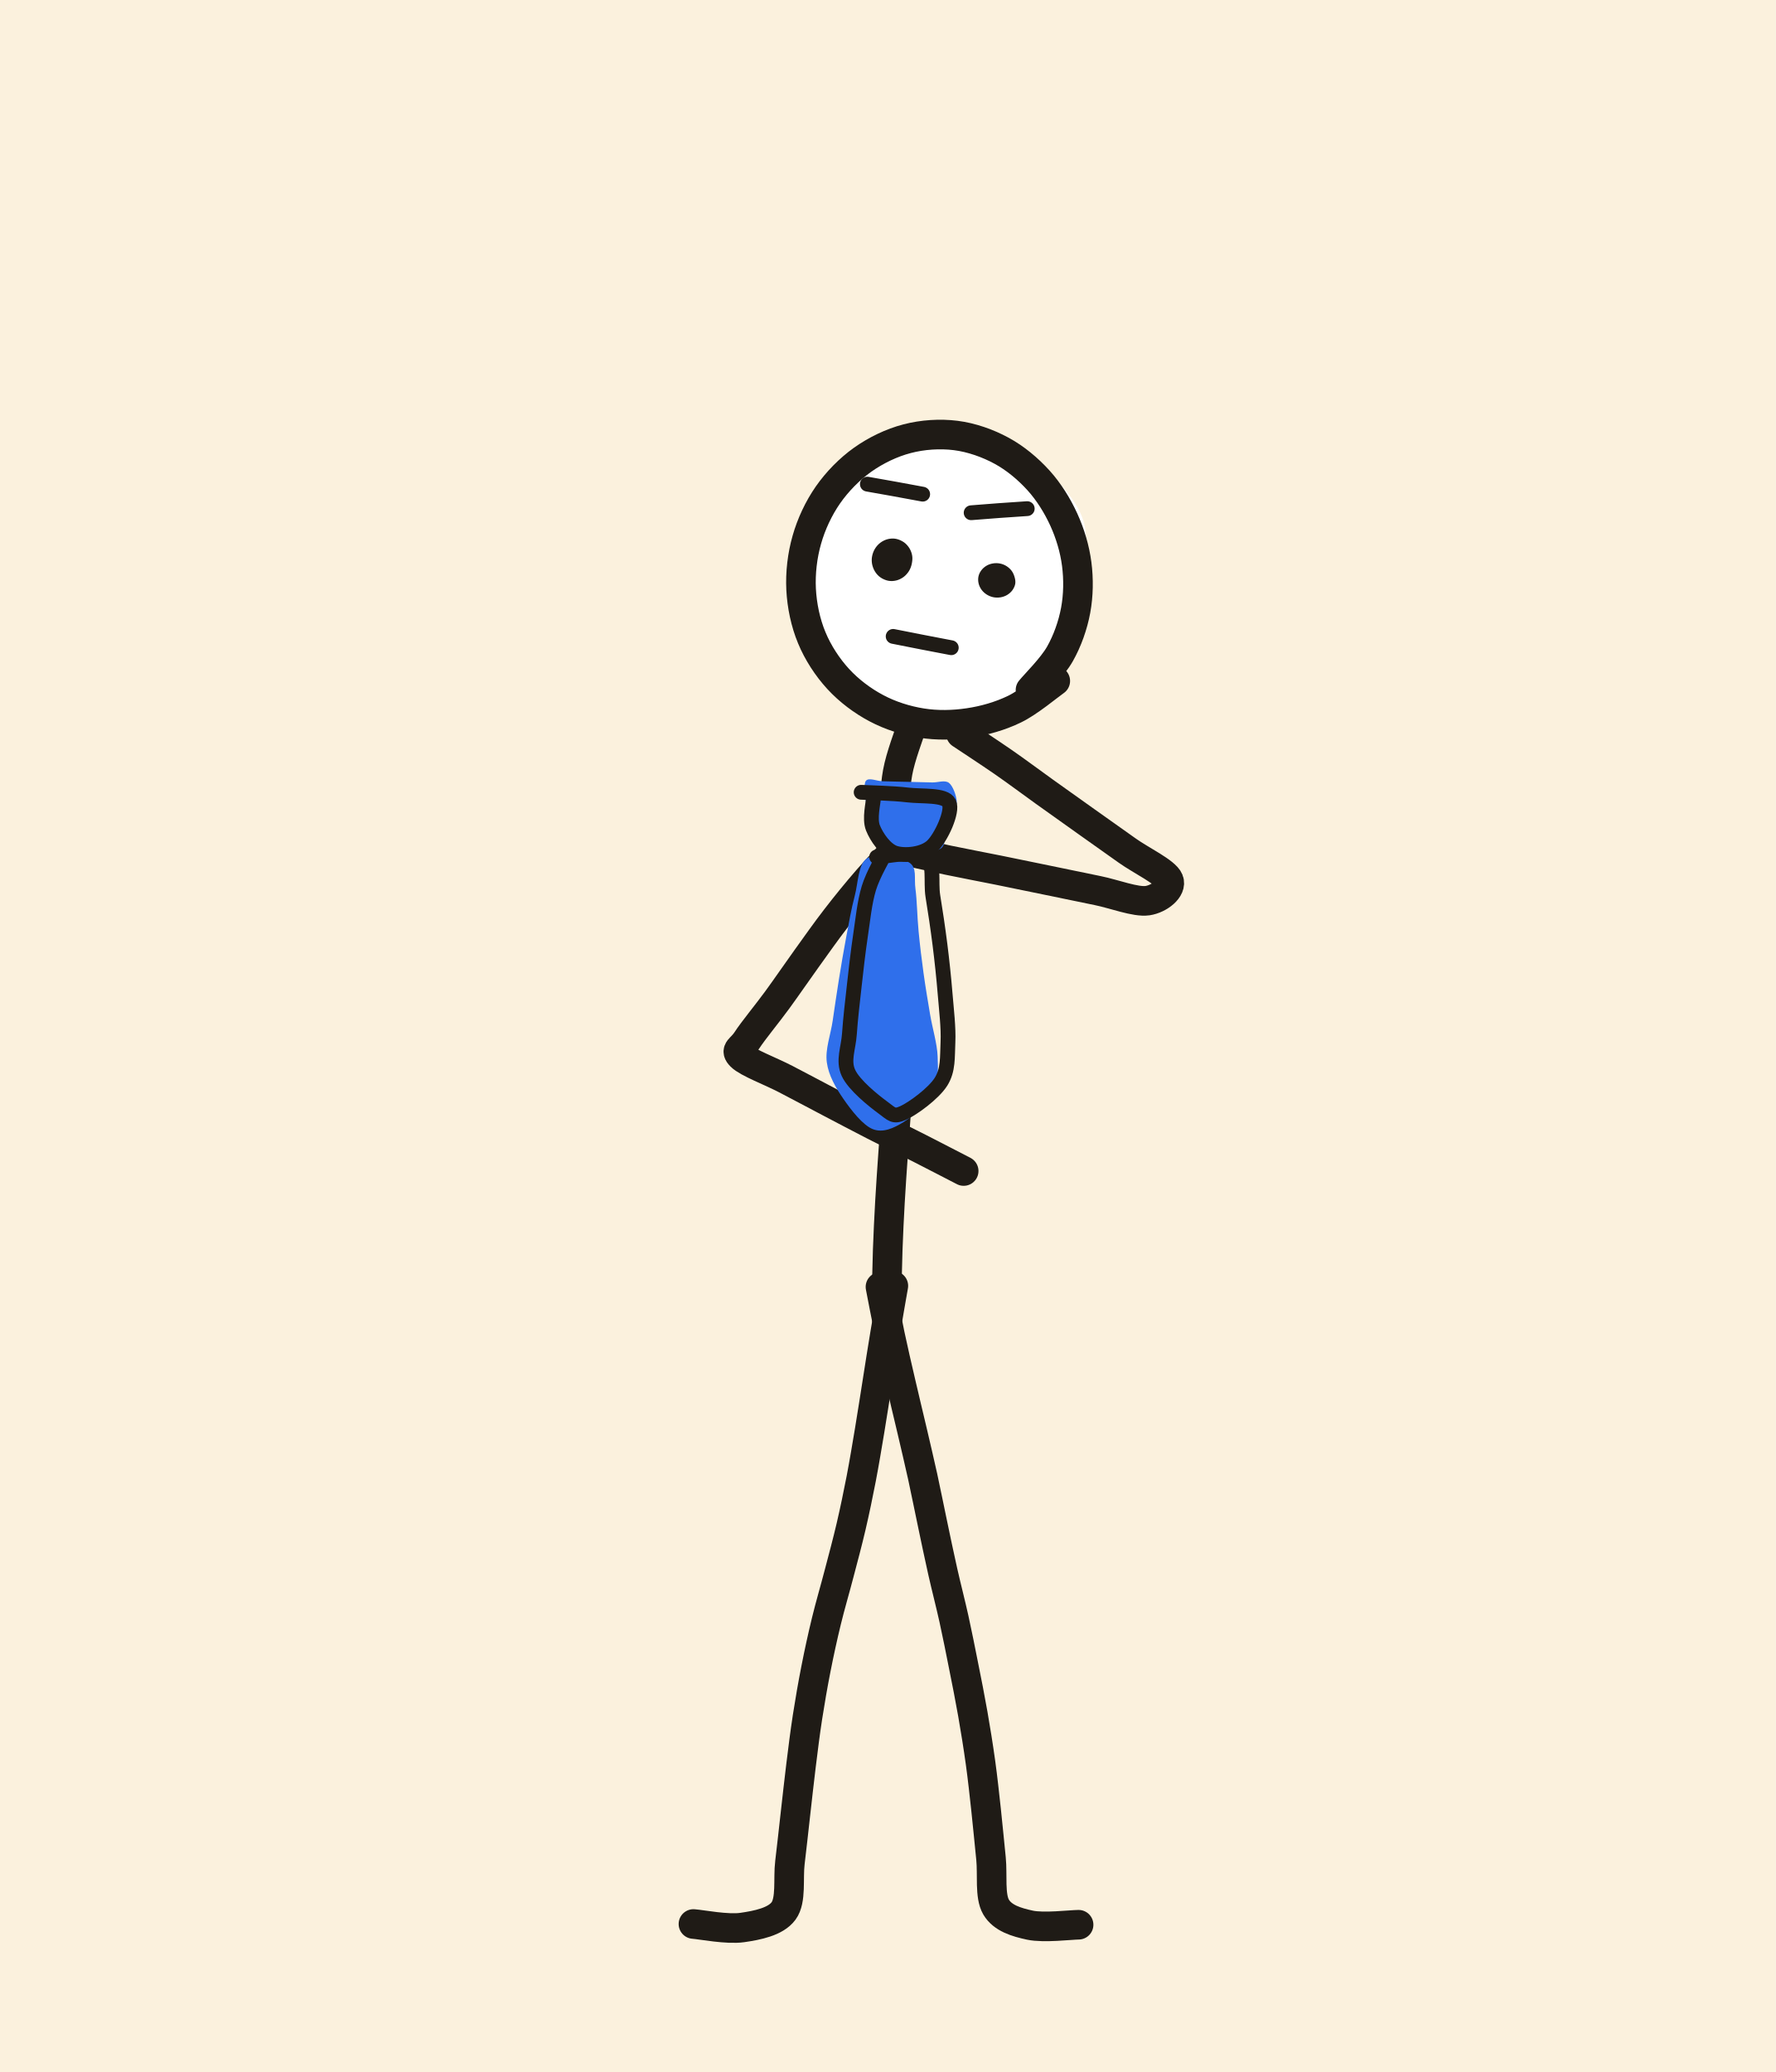
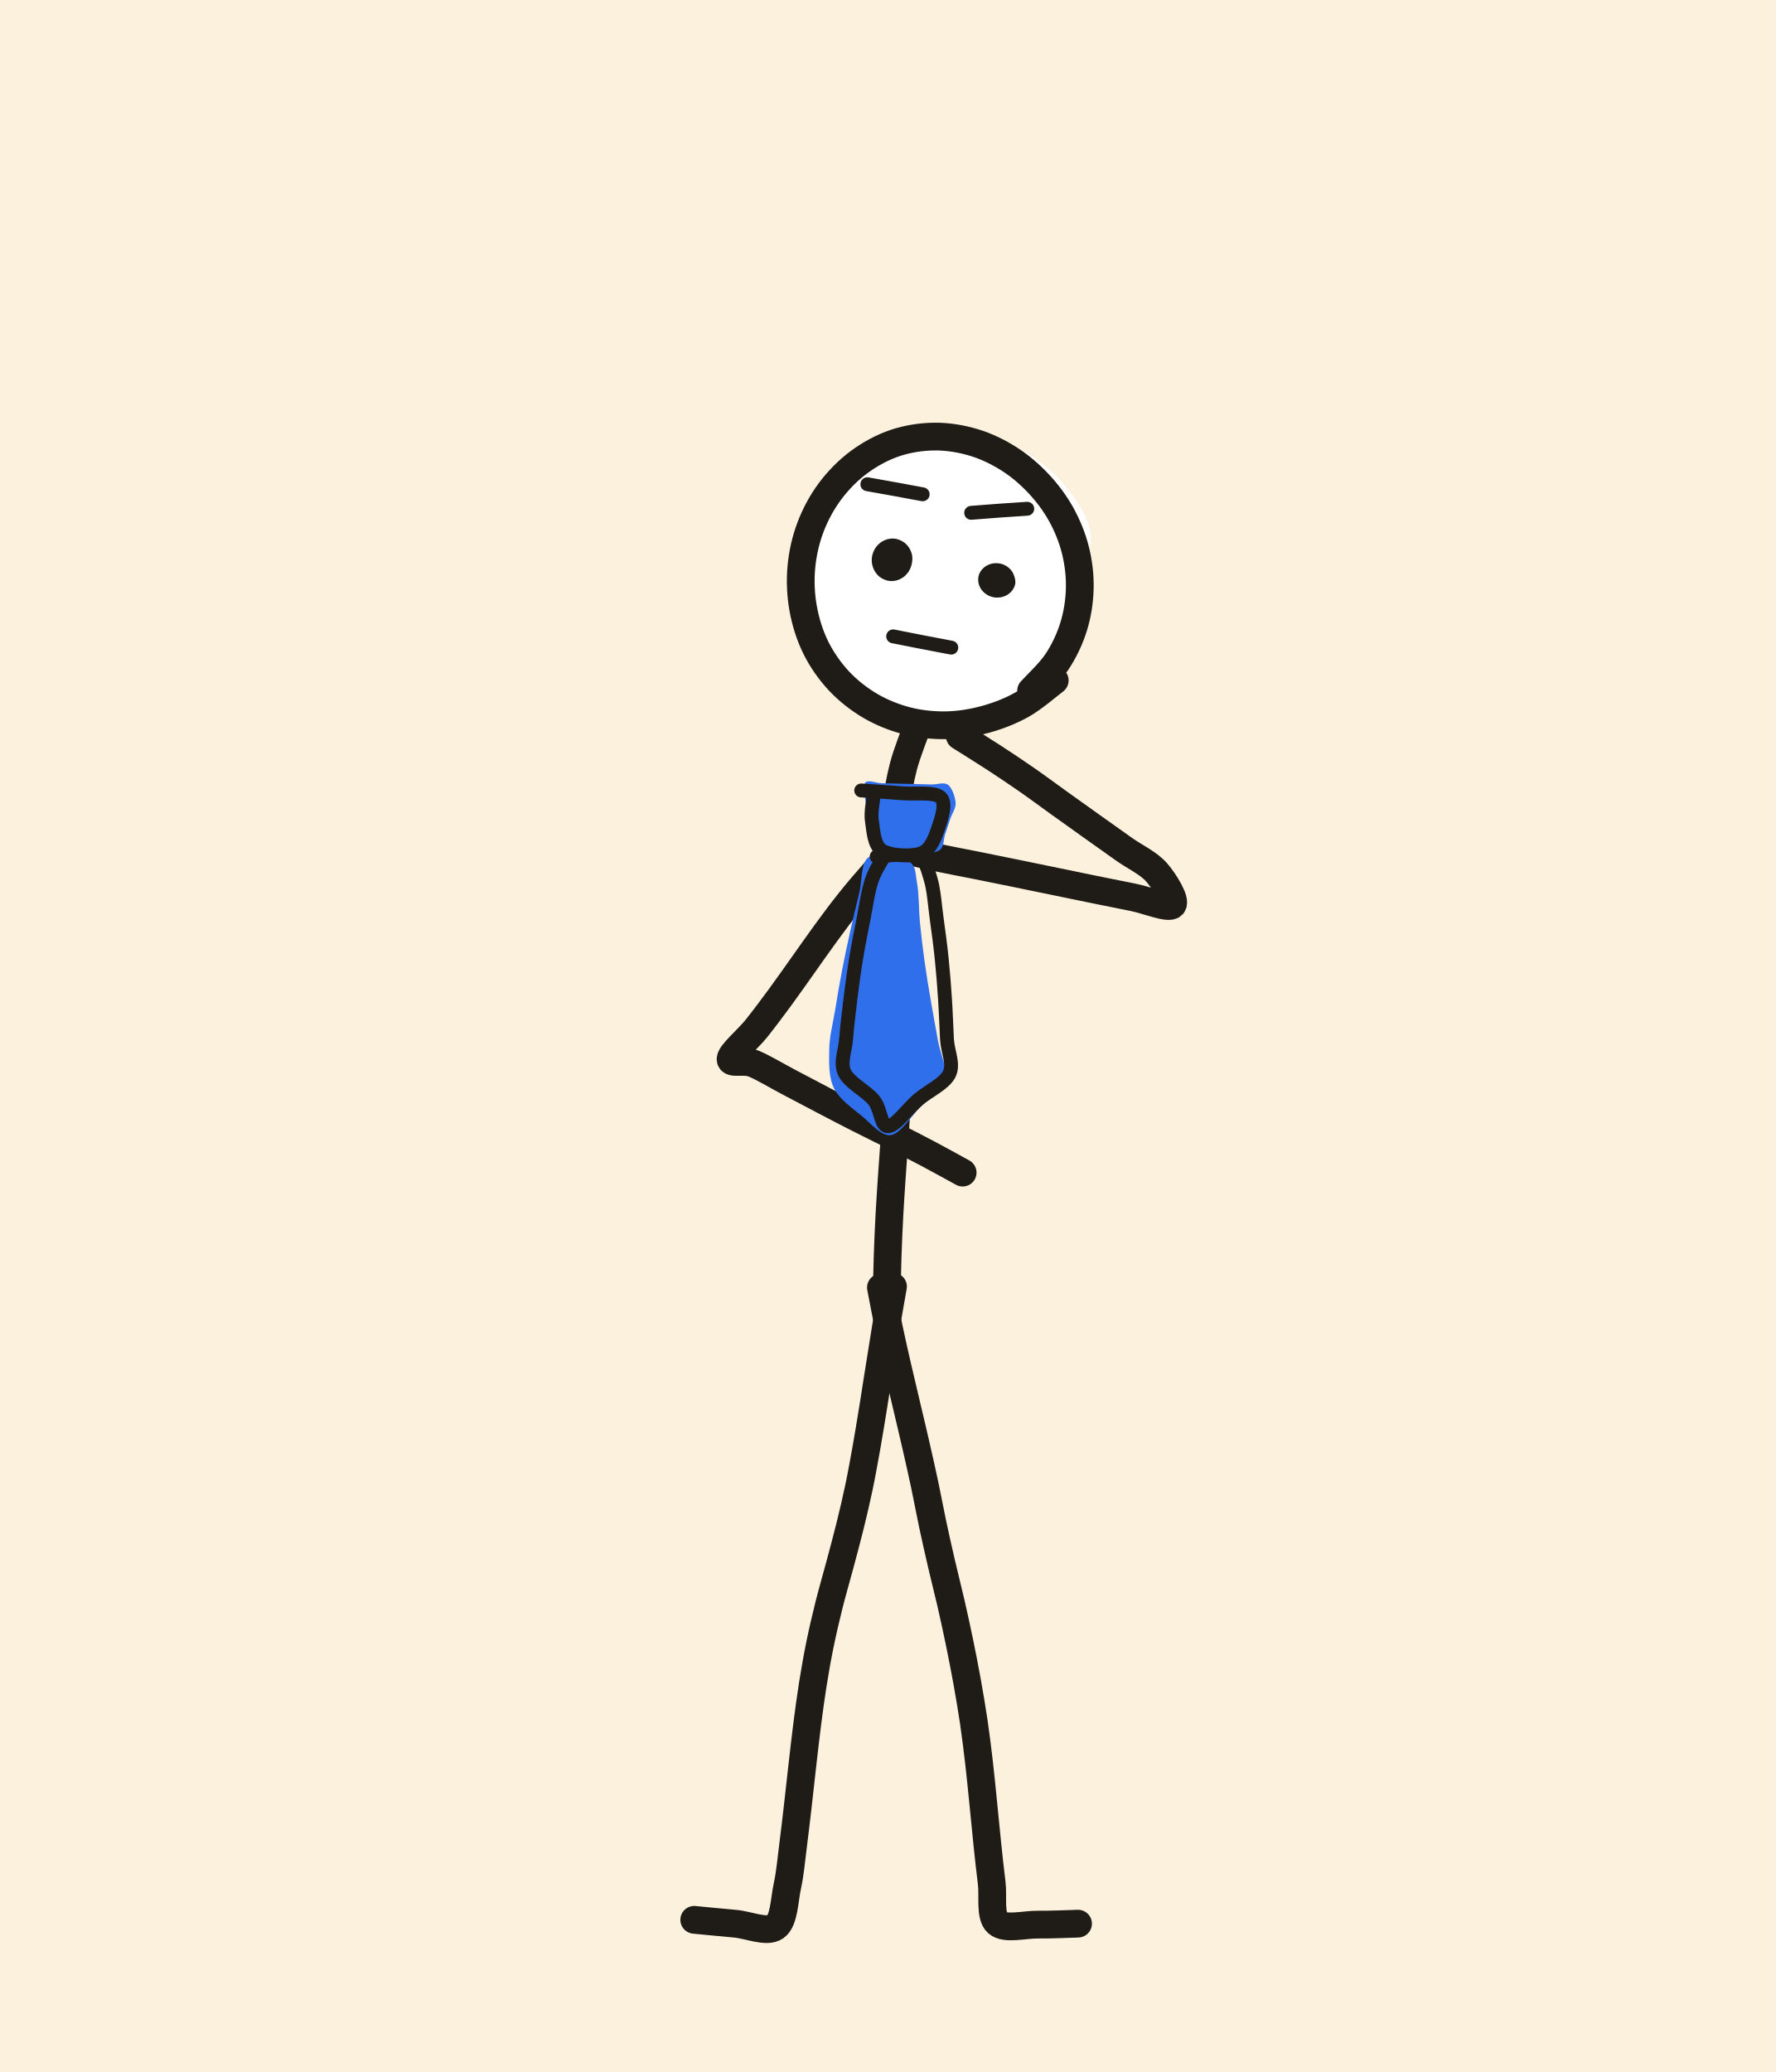
- <svg xmlns="http://www.w3.org/2000/svg" width="480" height="560" viewBox="0 0 480 560">
+ <svg xmlns="http://www.w3.org/2000/svg" width="768" height="896" viewBox="0 0 768 896">
  <g stroke-linecap="round" stroke-linejoin="round">
-     <rect x="0" y="0" width="480" height="560" fill="#FBF1DD" />
-     <path d="M241.46 347.53C241.08 349.7 239.93 356.19 239.21 360.54C238.48 364.88 237.82 369.23 237.13 373.58C236.44 377.93 235.77 382.28 235.05 386.62C234.32 390.96 233.61 395.3 232.78 399.62C231.94 403.94 231.05 408.25 230.05 412.54C229.05 416.83 227.9 421.09 226.78 425.35C225.67 429.62 224.41 433.84 223.37 438.12C222.33 442.4 221.39 446.72 220.54 451.04C219.69 455.36 218.94 459.69 218.26 464.04C217.59 468.39 217.05 472.76 216.51 477.13C215.97 481.49 215.5 485.88 215 490.25C214.5 494.63 214.04 499.01 213.51 503.38C212.97 507.75 213.94 513.54 211.79 516.47C209.64 519.4 204.69 520.36 200.63 520.95C196.56 521.54 189.63 520.16 187.43 520" fill="none" stroke="#1F1B16" stroke-width="8" />
-     <path d="M237.98 347.81C238.4 349.96 239.62 356.4 240.52 360.68C241.43 364.96 242.42 369.22 243.41 373.48C244.39 377.75 245.43 382 246.43 386.26C247.42 390.52 248.44 394.78 249.38 399.05C250.31 403.32 251.15 407.61 252.06 411.89C252.96 416.17 253.85 420.45 254.81 424.72C255.77 428.99 256.89 433.25 257.84 437.53C258.78 441.81 259.63 446.1 260.48 450.39C261.34 454.68 262.2 458.98 262.95 463.28C263.7 467.59 264.4 471.91 265 476.24C265.6 480.57 266.07 484.93 266.54 489.28C267.02 493.63 267.41 497.99 267.86 502.35C268.3 506.71 267.47 512.42 269.23 515.42C270.99 518.41 274.69 519.52 278.41 520.32C282.13 521.11 289.34 520.22 291.53 520.2" fill="none" stroke="#1F1B16" stroke-width="8" />
-     <path d="M239.63 350.64C239.68 348.49 239.79 342.06 239.94 337.77C240.09 333.49 240.3 329.2 240.54 324.92C240.78 320.64 241.09 316.36 241.38 312.08C241.67 307.79 242.01 303.51 242.3 299.23C242.58 294.95 242.88 290.67 243.11 286.39C243.33 282.1 243.57 277.82 243.62 273.53C243.67 269.24 243.57 264.95 243.42 260.65C243.27 256.35 242.97 252.05 242.73 247.75C242.5 243.45 242.18 239.15 242.01 234.85C241.84 230.55 241.61 226.32 241.71 221.97C241.81 217.61 241.85 213 242.63 208.73C243.4 204.47 245.75 198.42 246.38 196.36" fill="none" stroke="#1F1B16" stroke-width="8" />
-     <path d="M243.72 227.76C242.19 229.42 237.49 234.3 234.53 237.71C231.57 241.12 228.72 244.62 225.96 248.2C223.19 251.78 220.59 255.5 217.94 259.18C215.3 262.85 212.74 266.61 210.07 270.27C207.4 273.93 203.54 278.59 201.91 281.12C200.28 283.65 198.55 283.69 200.29 285.44C202.03 287.19 208.33 289.54 212.34 291.63C216.34 293.71 220.33 295.84 224.32 297.94C228.32 300.03 232.31 302.15 236.33 304.21C240.35 306.27 244.41 308.24 248.43 310.29C252.45 312.33 258.46 315.46 260.47 316.49" fill="none" stroke="#1F1B16" stroke-width="8" />
-     <path d="M242.84 229.51C245.08 230.01 251.78 231.54 256.27 232.48C260.75 233.42 265.26 234.25 269.75 235.16C274.24 236.07 278.73 237 283.21 237.92C287.7 238.84 292.19 239.78 296.68 240.7C301.17 241.61 306.95 243.88 310.15 243.42C313.36 242.95 316.81 240.16 315.9 237.91C315 235.66 308.45 232.58 304.72 229.92C300.98 227.26 297.24 224.62 293.51 221.97C289.77 219.31 286.04 216.66 282.31 213.99C278.59 211.32 274.92 208.57 271.16 205.96C267.39 203.35 261.63 199.59 259.72 198.31" fill="none" stroke="#1F1B16" stroke-width="8" />
-     <path d="M234.39 231.95C236.84 230.45 243.58 231.75 245.76 233.13C247.94 234.52 247.02 237.19 247.44 240.27C247.86 243.36 247.91 247.87 248.28 251.66C248.64 255.44 249.1 259.22 249.62 262.99C250.14 266.76 250.78 270.51 251.41 274.27C252.05 278.02 253.3 282.05 253.43 285.52C253.56 289 253.74 292.16 252.2 295.11C250.67 298.07 246.92 301.59 244.21 303.27C241.5 304.95 238.65 306.23 235.95 305.19C233.24 304.15 230.06 300.03 227.98 297.02C225.9 294.01 223.96 290.67 223.48 287.14C222.99 283.61 224.53 279.6 225.07 275.84C225.62 272.08 226.17 268.31 226.77 264.55C227.38 260.8 228 257.05 228.71 253.31C229.41 249.58 230.08 245.7 231.02 242.14C231.97 238.58 231.93 233.45 234.39 231.95Z" fill="#2F6FEB" />
-     <path d="M236.95 231.61C239.16 231.58 247.66 229.65 250.19 231.42C252.73 233.18 251.51 238.23 252.15 242.22C252.8 246.2 253.51 250.94 254.06 255.31C254.61 259.69 255.08 264.07 255.44 268.47C255.8 272.86 256.4 277.7 256.22 281.69C256.03 285.67 256.35 289.19 254.33 292.38C252.31 295.57 246.72 299.64 244.1 300.81C241.49 301.97 241.1 301.15 238.64 299.34C236.17 297.53 230.82 293.27 229.31 289.95C227.8 286.63 229.32 283.37 229.59 279.41C229.86 275.45 230.42 270.6 230.92 266.21C231.41 261.82 231.9 257.43 232.55 253.07C233.21 248.71 233.66 243.91 234.84 240.04C236.03 236.17 238.85 231.55 239.65 229.85" fill="none" stroke="#1F1B16" stroke-width="4" />
-     <path d="M234.04 211.04C234.79 210.06 237.03 211.11 238.53 211.15C240.03 211.18 241.52 211.22 243.02 211.26C244.51 211.29 246.01 211.33 247.5 211.36C249 211.4 250.5 211.44 251.99 211.47C253.49 211.51 255.38 210.74 256.48 211.58C257.58 212.43 258.47 215 258.59 216.53C258.71 218.07 257.65 219.37 257.18 220.79C256.71 222.21 256.24 223.63 255.76 225.05C255.29 226.47 255.56 228.38 254.33 229.3C253.1 230.23 250.13 230.41 248.39 230.59C246.66 230.76 245.4 230.45 243.91 230.37C242.42 230.29 240.74 230.88 239.43 230.12C238.12 229.35 236.79 227.23 236.06 225.77C235.33 224.32 235.39 222.86 235.06 221.4C234.73 219.94 234.24 218.74 234.07 217.02C233.9 215.29 233.3 212.01 234.04 211.04Z" fill="#2F6FEB" />
-     <path d="M232.76 214.13C234.85 214.25 241.31 214.37 245.27 214.85C249.23 215.33 255.41 214.7 256.52 217.01C257.63 219.31 254.36 226.42 251.94 228.68C249.52 230.94 244.64 231.4 241.98 230.58C239.31 229.75 236.92 226.22 235.94 223.74C234.95 221.26 236.05 217.03 236.08 215.69" fill="none" stroke="#1F1B16" stroke-width="4" />
-     <path d="M292.96 154.09C292.54 158.52 291.76 163.11 290.29 167.17C288.83 171.22 286.83 175.04 284.16 178.43C281.48 181.83 277.94 185.12 274.25 187.56C270.56 190 266.35 192.04 262.01 193.09C257.66 194.14 252.68 194.51 248.18 193.86C243.68 193.22 238.97 191.48 234.98 189.21C231 186.95 227.17 183.83 224.25 180.3C221.32 176.77 219 172.39 217.44 168.06C215.87 163.72 214.83 158.87 214.85 154.31C214.87 149.74 215.92 144.92 217.55 140.66C219.17 136.4 221.59 132.09 224.6 128.73C227.62 125.37 231.68 122.54 235.65 120.51C239.61 118.49 244.01 117.17 248.38 116.59C252.74 116.01 257.56 116.25 261.84 117.05C266.13 117.84 270.21 119.33 274.09 121.37C277.97 123.41 282 126.07 285.12 129.28C288.23 132.49 291.48 136.5 292.79 140.64C294.1 144.77 293.38 149.67 292.96 154.09Z" fill="#FFFFFF" />
-     <path d="M285.23 184.04C283.4 185.31 278.13 189.76 274.23 191.65C270.34 193.54 266.04 194.76 261.85 195.38C257.66 196.01 253.26 196.09 249.11 195.43C244.95 194.77 240.67 193.42 236.92 191.43C233.16 189.45 229.48 186.69 226.56 183.51C223.64 180.33 221.07 176.39 219.4 172.34C217.72 168.3 216.75 163.65 216.53 159.25C216.31 154.84 216.86 150.15 218.07 145.91C219.27 141.66 221.27 137.38 223.78 133.77C226.3 130.16 229.6 126.79 233.16 124.25C236.73 121.72 240.98 119.66 245.18 118.57C249.37 117.47 254.08 117.16 258.33 117.7C262.59 118.24 266.98 119.79 270.7 121.81C274.43 123.83 277.89 126.74 280.7 129.84C283.5 132.94 285.81 136.67 287.53 140.43C289.25 144.2 290.49 148.34 291.02 152.43C291.55 156.51 291.49 160.89 290.74 164.94C289.98 169 288.51 173.17 286.48 176.76C284.44 180.35 279.85 184.87 278.53 186.49" fill="none" stroke="#1F1B16" stroke-width="8" />
-     <path d="M246.44 152.4C246.29 153.08 246.05 153.75 245.68 154.34C245.31 154.93 244.8 155.52 244.23 155.94C243.66 156.36 242.96 156.71 242.27 156.88C241.58 157.05 240.81 157.1 240.09 156.96C239.38 156.83 238.58 156.48 237.98 156.06C237.38 155.65 236.87 155.07 236.49 154.46C236.11 153.86 235.84 153.1 235.71 152.42C235.59 151.73 235.58 151.02 235.72 150.33C235.85 149.65 236.12 148.9 236.5 148.29C236.88 147.67 237.4 147.09 237.98 146.66C238.55 146.23 239.27 145.88 239.96 145.71C240.66 145.54 241.44 145.49 242.17 145.63C242.9 145.77 243.71 146.13 244.32 146.56C244.93 146.98 245.43 147.57 245.81 148.18C246.18 148.79 246.46 149.54 246.56 150.24C246.67 150.94 246.58 151.72 246.44 152.4Z" fill="#1F1B16" />
-     <path d="M234.44 130.85C235.68 131.07 239.43 131.73 241.92 132.18C244.41 132.64 248.15 133.33 249.39 133.56" fill="none" stroke="#1F1B16" stroke-width="4" />
-     <path d="M274.41 157.78C274.31 158.37 274.01 159.01 273.64 159.52C273.28 160.02 272.76 160.47 272.23 160.79C271.7 161.11 271.06 161.34 270.44 161.44C269.82 161.54 269.11 161.54 268.49 161.41C267.87 161.29 267.25 161.03 266.72 160.7C266.19 160.37 265.69 159.92 265.32 159.42C264.95 158.92 264.65 158.31 264.51 157.71C264.36 157.11 264.34 156.42 264.46 155.83C264.58 155.24 264.85 154.66 265.21 154.18C265.56 153.69 266.07 153.24 266.6 152.92C267.13 152.6 267.75 152.38 268.37 152.28C268.99 152.17 269.7 152.18 270.32 152.31C270.93 152.43 271.54 152.68 272.06 153.01C272.58 153.34 273.08 153.79 273.44 154.28C273.8 154.77 274.07 155.38 274.23 155.97C274.4 156.55 274.51 157.18 274.41 157.78Z" fill="#1F1B16" />
-     <path d="M262.49 138.58C263.75 138.48 267.54 138.17 270.07 137.99C272.59 137.8 276.39 137.56 277.65 137.47" fill="none" stroke="#1F1B16" stroke-width="4" />
-     <path d="M241.41 172C242.72 172.26 246.64 173.05 249.26 173.55C251.88 174.06 255.81 174.81 257.12 175.06" fill="none" stroke="#1F1B16" stroke-width="4" />
+     <rect x="0" y="0" width="768" height="896" fill="#FBF1DD" />
+     <path d="M386.19 556.36C385.68 559.24 384.14 567.88 383.17 573.66C382.21 579.44 381.31 585.22 380.39 591.01C379.47 596.79 378.59 602.59 377.65 608.37C376.71 614.15 375.78 619.93 374.76 625.69C373.73 631.46 372.71 637.22 371.51 642.95C370.31 648.68 368.97 654.38 367.56 660.08C366.16 665.77 364.61 671.43 363.1 677.1C361.59 682.77 359.92 688.4 358.5 694.09C357.08 699.78 355.75 705.5 354.58 711.24C353.41 716.97 352.4 722.74 351.48 728.53C350.56 734.31 349.8 740.11 349.05 745.92C348.3 751.73 347.66 757.55 346.99 763.37C346.31 769.19 345.7 775.02 345.03 780.84C344.36 786.66 343.7 792.49 342.94 798.29C342.18 804.1 341.75 809.86 340.48 815.68C339.21 821.5 339.13 830.52 335.35 833.22C331.57 835.91 323.64 832.36 317.79 831.86C311.93 831.35 303.15 830.47 300.23 830.19" fill="none" stroke="#1F1B16" stroke-width="12" />
+     <path d="M380.97 556.78C381.53 559.64 383.13 568.22 384.32 573.92C385.51 579.61 386.81 585.29 388.11 590.97C389.41 596.64 390.77 602.31 392.11 607.98C393.44 613.65 394.81 619.31 396.1 624.99C397.4 630.66 398.68 636.34 399.89 642.04C401.1 647.73 402.14 653.46 403.35 659.15C404.57 664.84 405.84 670.52 407.16 676.2C408.47 681.87 409.93 687.5 411.24 693.19C412.54 698.88 413.8 704.61 414.97 710.33C416.15 716.04 417.26 721.75 418.29 727.48C419.31 733.21 420.29 738.95 421.14 744.7C421.99 750.46 422.69 756.24 423.37 762.03C424.04 767.82 424.6 773.62 425.19 779.42C425.78 785.22 426.31 791.03 426.92 796.82C427.53 802.62 428.13 808.42 428.86 814.19C429.6 819.97 428.01 828.47 431.33 831.48C434.64 834.49 442.93 832.21 448.75 832.27C454.56 832.33 463.3 831.92 466.21 831.85" fill="none" stroke="#1F1B16" stroke-width="12" />
+     <path d="M383.44 561.02C383.51 558.08 383.66 549.26 383.86 543.38C384.06 537.5 384.31 531.63 384.62 525.75C384.93 519.88 385.34 514 385.73 508.13C386.12 502.26 386.57 496.39 386.98 490.52C387.38 484.65 387.82 478.78 388.17 472.9C388.53 467.03 388.9 461.16 389.12 455.28C389.33 449.4 389.48 443.52 389.44 437.64C389.4 431.75 389.12 425.85 388.85 419.96C388.58 414.06 388.16 408.16 387.83 402.27C387.51 396.37 387.11 390.47 386.9 384.58C386.69 378.69 386.48 372.79 386.57 366.91C386.67 361.03 386.77 355.19 387.46 349.28C388.14 343.38 389.18 337.24 390.69 331.46C392.19 325.68 395.52 317.42 396.48 314.61" fill="none" stroke="#1F1B16" stroke-width="12" />
+     <path d="M390 364.47C388.07 366.55 382.17 372.69 378.41 376.94C374.65 381.18 370.96 385.49 367.42 389.92C363.87 394.36 360.5 398.94 357.13 403.53C353.76 408.12 350.52 412.81 347.21 417.45C343.9 422.09 340.65 426.78 337.27 431.36C333.9 435.94 330.51 440.51 326.96 444.94C323.4 449.36 316.15 455.42 315.95 457.91C315.75 460.4 321.6 458.24 325.75 459.88C329.89 461.53 335.8 465.14 340.83 467.78C345.85 470.42 350.86 473.09 355.89 475.71C360.92 478.34 365.94 480.98 371 483.55C376.05 486.12 381.16 488.58 386.23 491.14C391.29 493.71 396.35 496.27 401.36 498.93C406.38 501.58 413.82 505.72 416.31 507.08" fill="none" stroke="#1F1B16" stroke-width="12" />
+     <path d="M388.69 367.1C391.5 367.73 399.9 369.7 405.53 370.89C411.16 372.08 416.82 373.11 422.46 374.25C428.1 375.38 433.74 376.53 439.37 377.68C445.01 378.83 450.64 380.01 456.28 381.16C461.91 382.32 467.54 383.49 473.18 384.64C478.82 385.79 484.45 386.93 490.1 388.05C495.74 389.16 505.35 393.13 507.04 391.34C508.73 389.54 503.7 381.28 500.22 377.27C496.74 373.26 490.84 370.6 486.15 367.27C481.46 363.94 476.76 360.62 472.08 357.28C467.39 353.95 462.71 350.6 458.04 347.25C453.36 343.9 448.75 340.45 444.03 337.17C439.3 333.89 434.51 330.69 429.69 327.55C424.86 324.41 417.51 319.85 415.07 318.31" fill="none" stroke="#1F1B16" stroke-width="12" />
+     <path d="M375.71 370.65C379.26 368.36 389.36 370.55 392.84 372.43C396.32 374.3 395.76 377.45 396.59 381.88C397.43 386.32 397.31 393.33 397.85 399.03C398.4 404.73 399.1 410.41 399.89 416.09C400.68 421.76 401.64 427.41 402.6 433.07C403.56 438.73 404.63 444.37 405.63 450.02C406.64 455.67 409.96 462.14 408.64 466.97C407.32 471.8 401.62 475.01 397.73 478.99C393.83 482.97 389.44 490.22 385.28 490.84C381.13 491.45 376.91 486.06 372.8 482.67C368.7 479.29 363 475.37 360.63 470.53C358.27 465.69 358.53 459.29 358.62 453.64C358.71 448 360.27 442.31 361.19 436.65C362.11 431 363.05 425.35 364.13 419.73C365.2 414.1 366.41 408.5 367.65 402.91C368.89 397.31 370.24 391.54 371.58 386.16C372.92 380.78 372.17 372.94 375.71 370.65Z" fill="#2F6FEB" />
+     <path d="M379.13 370.39C382.04 370.35 392.69 368.51 396.58 370.14C400.46 371.77 401.03 375.6 402.45 380.14C403.87 384.69 404.29 391.63 405.1 397.39C405.9 403.14 406.67 408.9 407.26 414.68C407.86 420.46 408.3 426.25 408.68 432.05C409.06 437.86 409.23 444.1 409.54 449.49C409.85 454.88 412.62 460.05 410.54 464.39C408.47 468.72 401.51 471.74 397.09 475.51C392.67 479.29 387.22 487 384.02 487.05C380.82 487.09 381.05 479.65 377.92 475.78C374.78 471.9 367.22 468.19 365.22 463.79C363.22 459.38 365.48 454.63 365.9 449.33C366.33 444.02 367.06 437.73 367.77 431.96C368.49 426.18 369.26 420.42 370.2 414.69C371.14 408.95 372.27 403.25 373.41 397.56C374.55 391.86 375.38 385.35 377.05 380.51C378.71 375.67 382.35 370.52 383.42 368.52" fill="none" stroke="#1F1B16" stroke-width="6" />
+     <path d="M374.13 338.52C375.26 336.99 378.91 338.64 381.3 338.7C383.7 338.76 386.09 338.81 388.48 338.87C390.88 338.93 393.27 338.98 395.66 339.04C398.06 339.1 400.45 339.16 402.84 339.22C405.24 339.28 408.28 338.08 410.02 339.4C411.76 340.72 413.11 344.71 413.27 347.13C413.44 349.55 411.77 351.67 411.01 353.95C410.25 356.22 409.49 358.49 408.73 360.76C407.96 363.02 408.36 366.11 406.42 367.56C404.48 369 399.85 369.19 397.1 369.44C394.35 369.69 392.32 369.19 389.93 369.06C387.54 368.92 384.8 369.81 382.76 368.62C380.71 367.42 378.78 364.17 377.67 361.88C376.56 359.59 376.61 357.21 376.09 354.87C375.56 352.54 374.84 350.59 374.51 347.86C374.19 345.14 372.99 340.05 374.13 338.52Z" fill="#2F6FEB" />
+     <path d="M372.44 341.82C375.3 342.02 383.88 342.52 389.6 343.01C395.31 343.5 404.02 342.3 406.73 344.76C409.44 347.22 407.21 353.73 405.86 357.76C404.51 361.78 402.69 367.23 398.63 368.91C394.56 370.59 385.06 370.11 381.47 367.82C377.88 365.52 377.7 358.98 377.08 355.14C376.46 351.3 377.62 346.52 377.73 344.79" fill="none" stroke="#1F1B16" stroke-width="6" />
+     <path d="M468.99 247.37C468.12 253.02 467.9 258.52 466.34 263.78C464.79 269.04 462.44 274.2 459.67 278.94C456.89 283.69 453.52 288.26 449.7 292.27C445.87 296.28 441.46 300.06 436.71 302.98C431.96 305.91 426.68 308.35 421.2 309.81C415.73 311.26 409.62 311.95 403.87 311.71C398.12 311.48 392.16 310.27 386.7 308.38C381.25 306.49 375.88 303.68 371.14 300.37C366.39 297.06 361.86 293.03 358.22 288.52C354.58 284.01 351.53 278.67 349.29 273.32C347.06 267.98 345.56 262.17 344.82 256.46C344.08 250.74 344.04 244.72 344.86 239.03C345.68 233.34 347.34 227.5 349.73 222.31C352.12 217.13 355.41 212.12 359.19 207.93C362.97 203.74 367.66 200.12 372.42 197.16C377.19 194.21 382.49 191.88 387.79 190.21C393.1 188.55 398.72 187.57 404.25 187.16C409.78 186.76 415.54 186.92 420.96 187.78C426.39 188.64 431.7 190.08 436.82 192.32C441.93 194.57 447.17 197.64 451.65 201.26C456.13 204.87 460.36 209.25 463.68 214.02C466.99 218.79 470.64 224.33 471.53 229.89C472.42 235.45 469.85 241.73 468.99 247.37Z" fill="#FFFFFF" />
+     <path d="M456.13 294.25C453.76 296 446.93 301.94 441.9 304.75C436.87 307.56 431.4 309.65 425.96 311.13C420.51 312.61 414.81 313.51 409.21 313.62C403.62 313.72 397.82 313.13 392.37 311.75C386.91 310.36 381.41 308.18 376.49 305.31C371.58 302.44 366.82 298.73 362.87 294.53C358.93 290.32 355.4 285.3 352.82 280.07C350.23 274.85 348.39 268.97 347.35 263.19C346.3 257.41 346.02 251.27 346.54 245.41C347.06 239.55 348.4 233.53 350.48 228.03C352.55 222.52 355.49 217.09 358.99 212.39C362.5 207.69 366.83 203.3 371.51 199.83C376.18 196.37 381.6 193.43 387.05 191.59C392.5 189.75 398.53 188.83 404.21 188.79C409.88 188.74 415.76 189.72 421.12 191.33C426.48 192.93 431.7 195.47 436.36 198.43C441.02 201.39 445.32 205.08 449.07 209.07C452.82 213.06 456.21 217.57 458.87 222.35C461.53 227.13 463.69 232.42 465.04 237.76C466.39 243.09 467.09 248.84 466.96 254.38C466.84 259.91 465.95 265.69 464.3 270.99C462.66 276.3 460.15 281.59 457.08 286.2C454.01 290.82 447.76 296.62 445.9 298.71" fill="none" stroke="#1F1B16" stroke-width="12" />
+     <path d="M394.3 243.84C394.07 244.93 393.68 246 393.09 246.94C392.5 247.89 391.67 248.83 390.77 249.51C389.86 250.18 388.74 250.74 387.64 251.01C386.53 251.28 385.3 251.36 384.15 251.14C383 250.93 381.73 250.37 380.76 249.71C379.8 249.04 378.98 248.12 378.38 247.14C377.77 246.17 377.34 244.97 377.14 243.86C376.93 242.76 376.93 241.64 377.14 240.54C377.35 239.43 377.79 238.23 378.4 237.25C379 236.27 379.84 235.34 380.76 234.65C381.69 233.97 382.82 233.41 383.94 233.14C385.06 232.86 386.31 232.79 387.47 233.01C388.63 233.24 389.94 233.82 390.91 234.5C391.88 235.18 392.68 236.11 393.28 237.09C393.87 238.08 394.31 239.26 394.48 240.39C394.65 241.51 394.53 242.75 394.3 243.84Z" fill="#1F1B16" />
+     <path d="M375.09 209.4C377.09 209.76 383.08 210.81 387.06 211.54C391.05 212.26 397.03 213.39 399.02 213.75" fill="none" stroke="#1F1B16" stroke-width="6" />
+     <path d="M439.06 252.44C438.9 253.39 438.41 254.42 437.83 255.22C437.24 256.03 436.42 256.75 435.57 257.26C434.71 257.78 433.7 258.14 432.7 258.3C431.71 258.47 430.57 258.45 429.58 258.26C428.59 258.06 427.6 257.65 426.75 257.12C425.91 256.59 425.1 255.86 424.51 255.07C423.92 254.27 423.44 253.29 423.22 252.34C422.99 251.38 422.96 250.27 423.15 249.33C423.33 248.38 423.77 247.47 424.34 246.69C424.91 245.92 425.72 245.19 426.56 244.68C427.41 244.18 428.39 243.82 429.39 243.65C430.38 243.49 431.52 243.5 432.51 243.7C433.49 243.9 434.46 244.31 435.29 244.83C436.13 245.36 436.92 246.07 437.49 246.86C438.07 247.65 438.5 248.62 438.76 249.55C439.02 250.48 439.22 251.5 439.06 252.44Z" fill="#1F1B16" />
+     <path d="M419.99 221.76C422.01 221.6 428.07 221.11 432.11 220.82C436.15 220.52 442.22 220.13 444.25 220" fill="none" stroke="#1F1B16" stroke-width="6" />
+     <path d="M386.26 275.18C388.35 275.59 394.63 276.85 398.82 277.66C403.01 278.47 409.31 279.66 411.4 280.06" fill="none" stroke="#1F1B16" stroke-width="6" />
  </g>
</svg>
